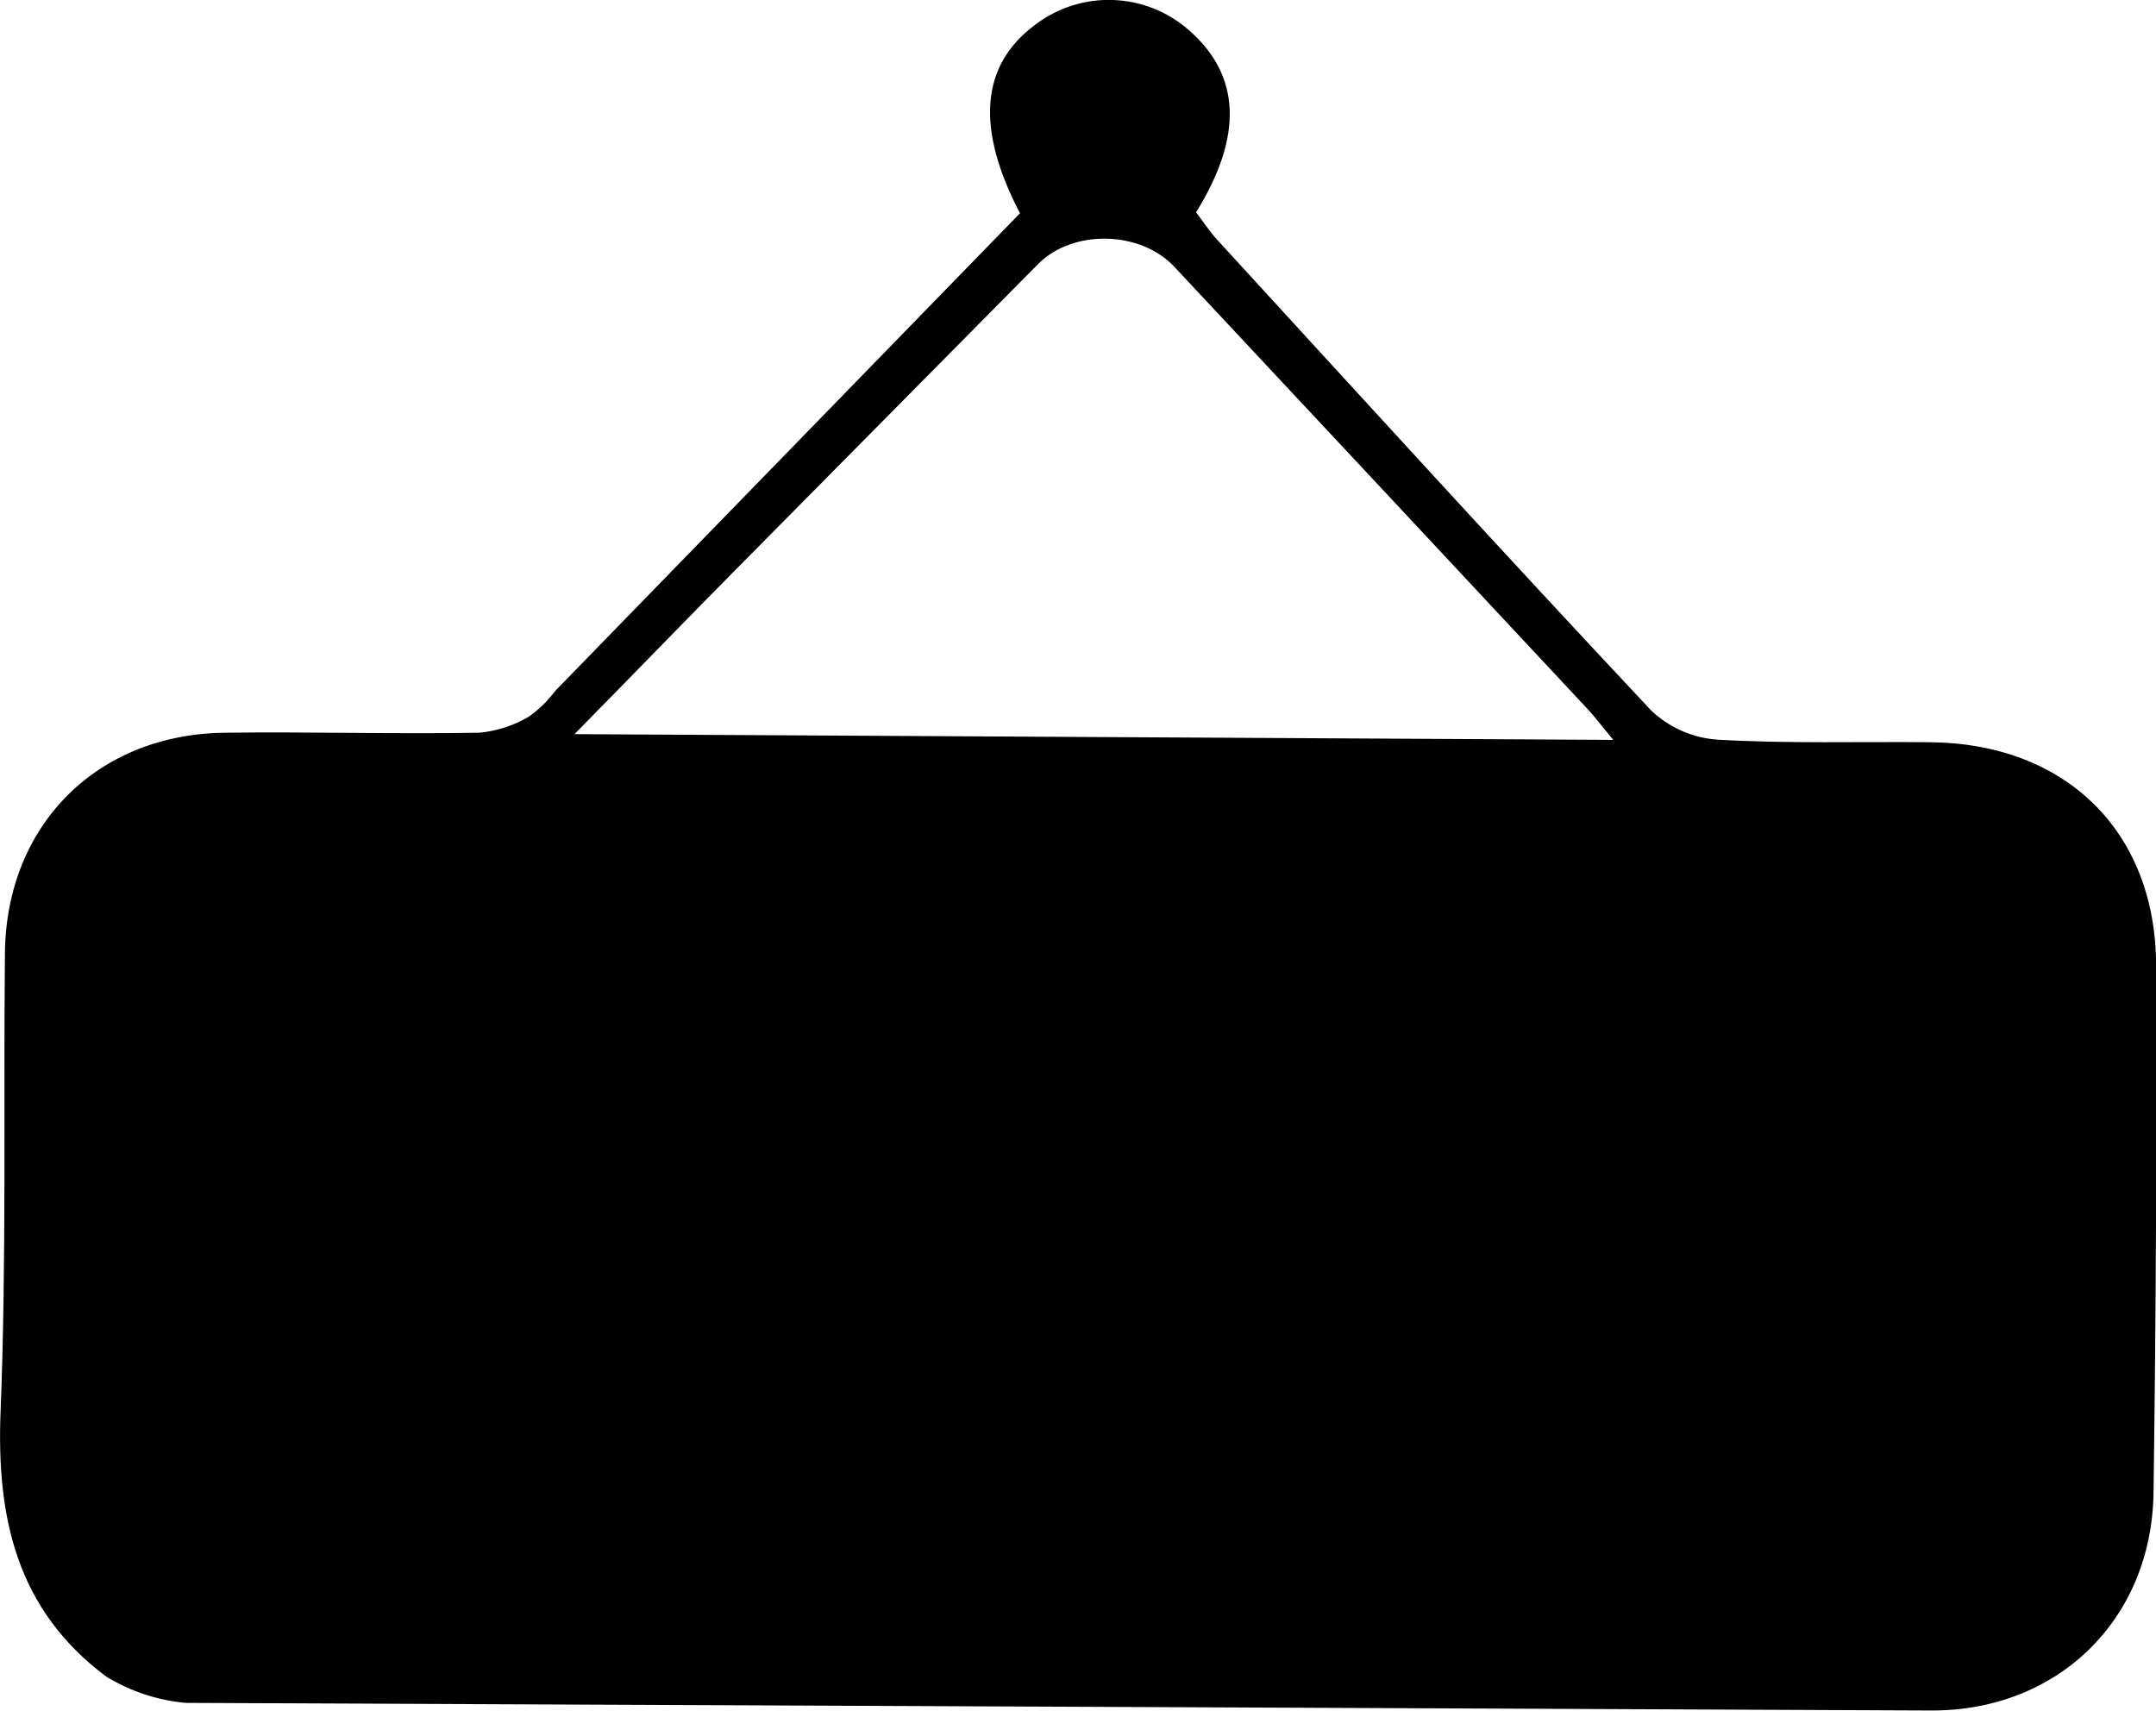
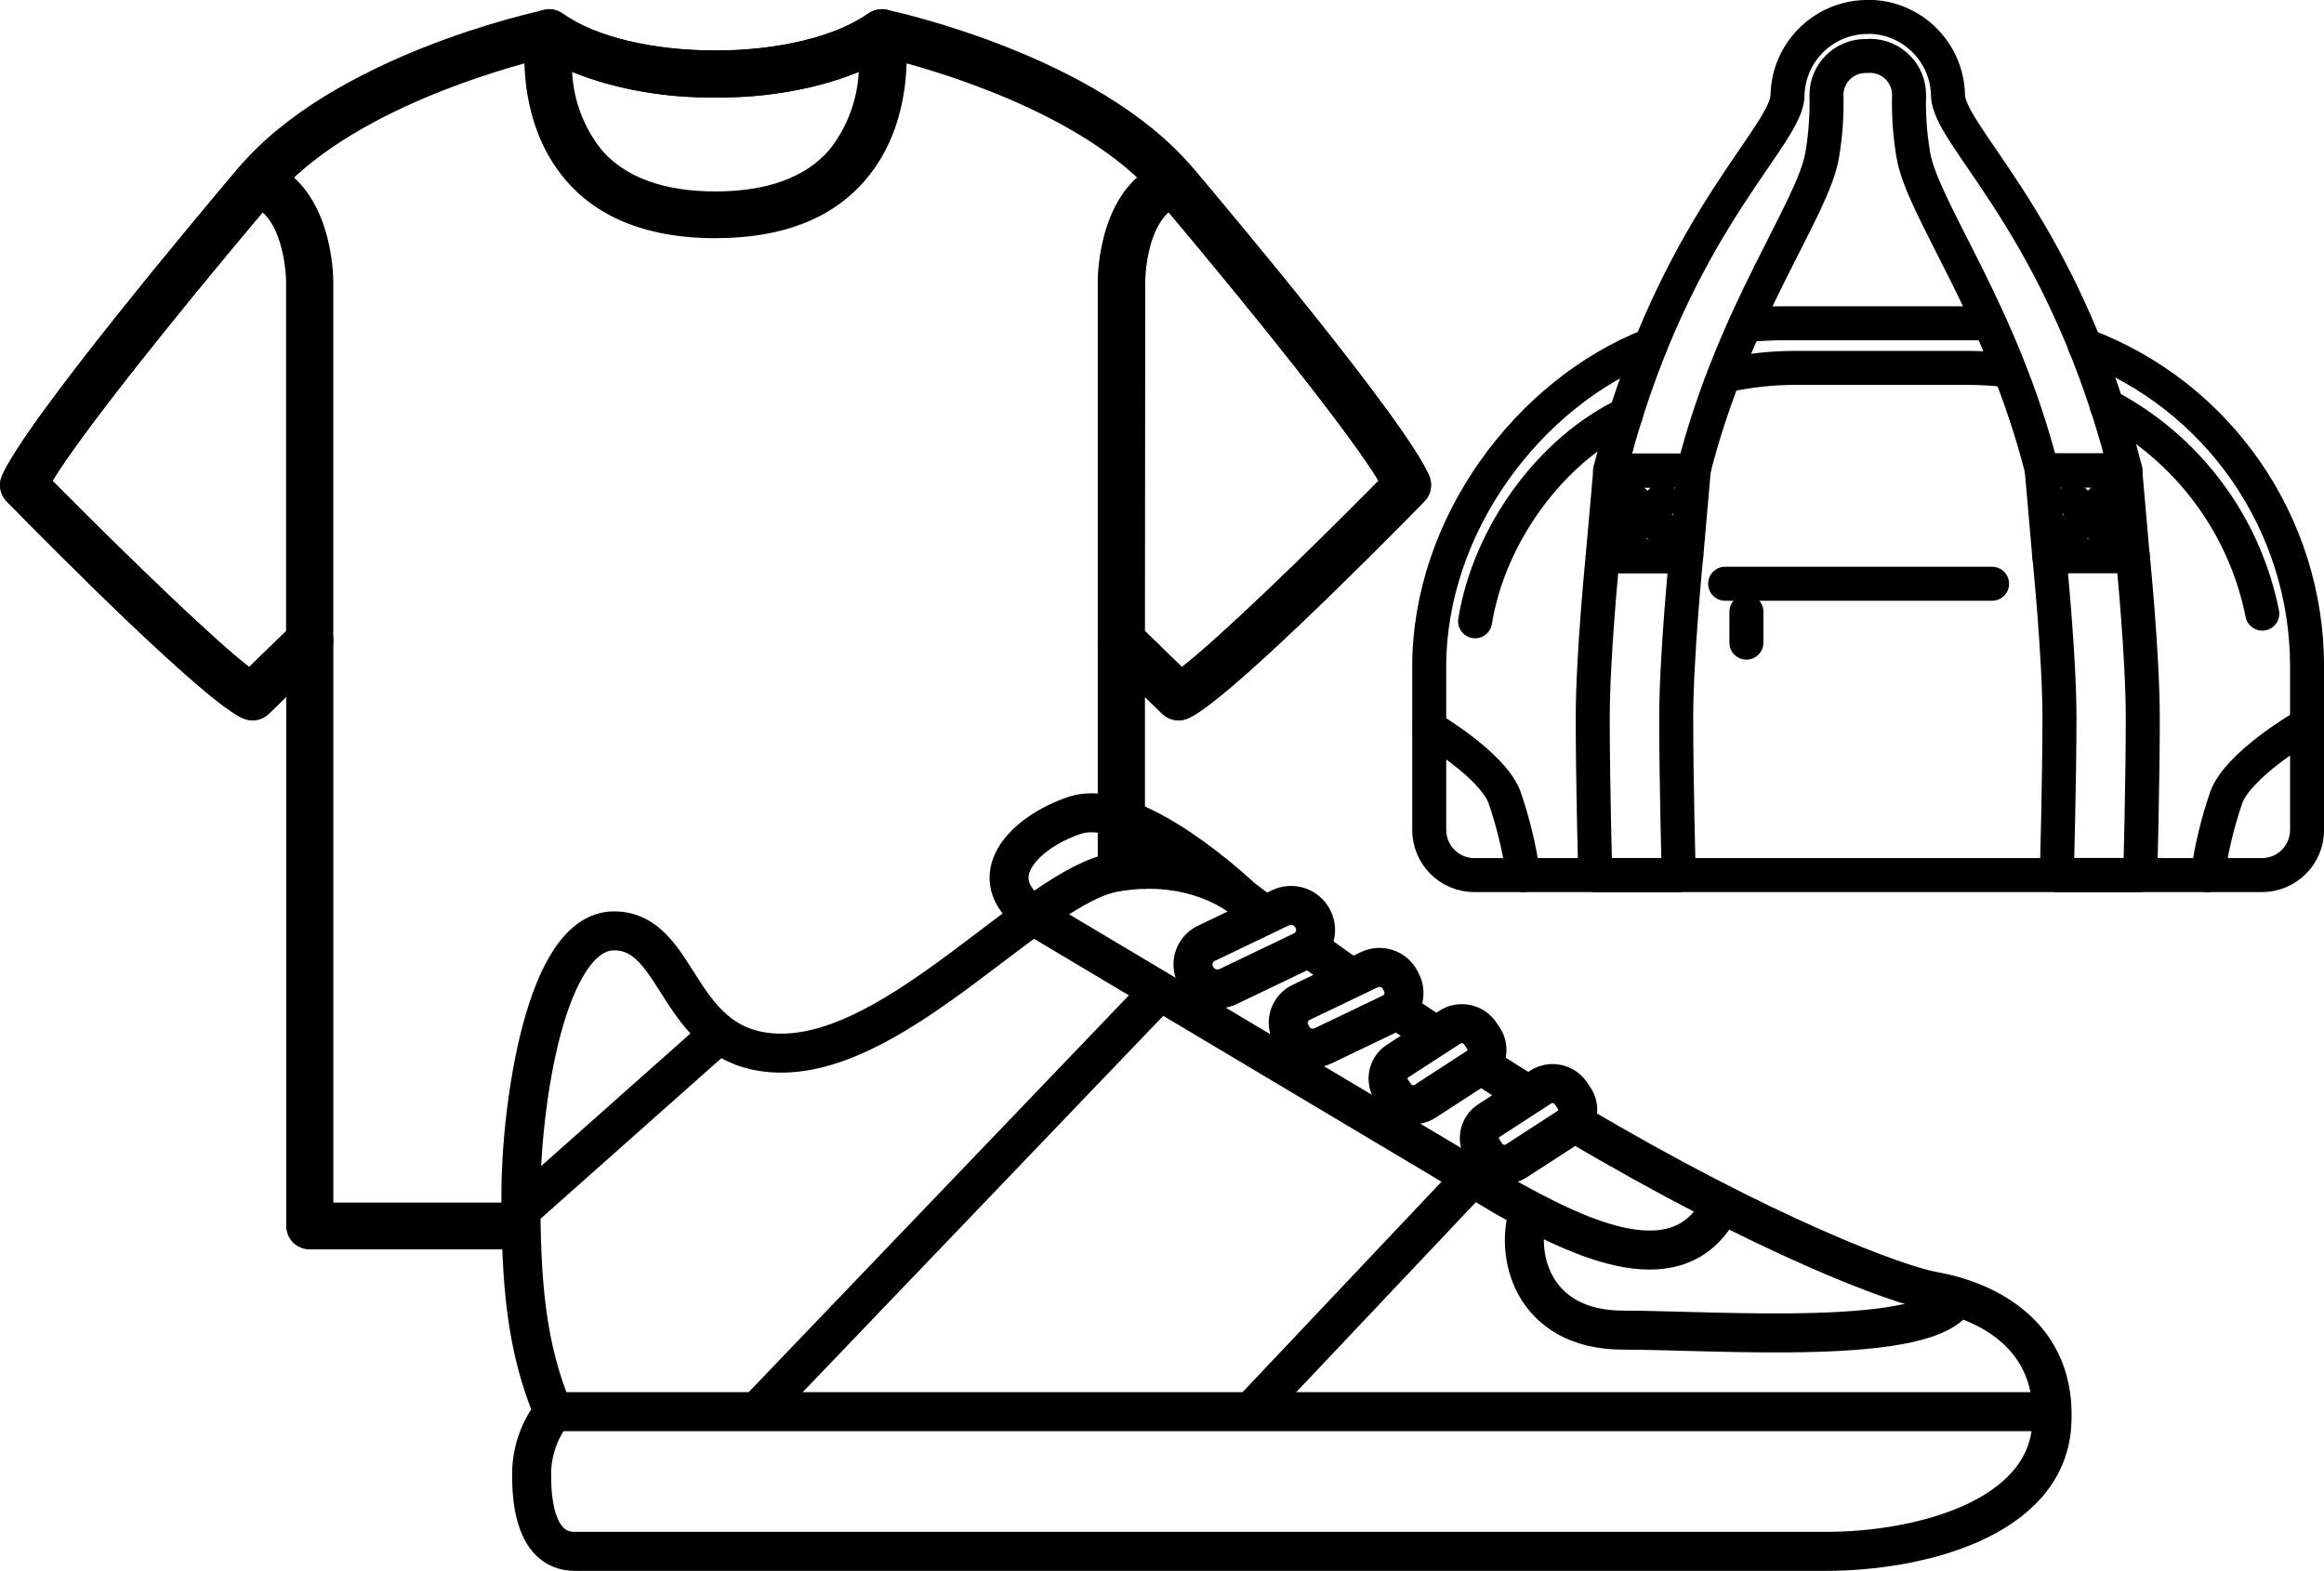
- <svg xmlns="http://www.w3.org/2000/svg" viewBox="0 0 183.9 145.91">
+ <svg xmlns="http://www.w3.org/2000/svg" viewBox="0 0 297.91 201.32">
+   <defs>
+     <style>.cls-1,.cls-2{fill:none;stroke:#000;}.cls-1{stroke-miterlimit:10;stroke-width:5px;}.cls-2{stroke-linecap:round;stroke-linejoin:round;stroke-width:4.36px;}</style>
+   </defs>
  <g id="Layer_2" data-name="Layer 2">
    <g id="Layer_1-2" data-name="Layer 1">
-       <g id="store">
-         <g id="store-2" data-name="store">
-           <g id="_8gUVar.tif" data-name="8gUVar.tif">
-             <path d="M15.82,145.25A15.71,15.71,0,0,1,9.05,143c-7.62-5.7-9.36-13.52-9-22.61.51-13,.24-26.06.37-39.09C.53,70.39,8.25,62.63,19.16,62.5c7.24-.09,14.48.12,21.72,0a10.16,10.16,0,0,0,4.24-1.38,10.31,10.31,0,0,0,2.25-2.2L87,18.19C83.19,10.88,83.66,5.55,88.3,2.11a10.35,10.35,0,0,1,13.14.49c4.38,3.84,4.62,9,.58,15.51.57.74,1.13,1.61,1.82,2.36,12.29,13.41,24.54,26.86,37,40.13a9.11,9.11,0,0,0,5.65,2.49c6,.35,12.1.16,18.16.22,11.51.11,19.21,7.56,19.26,19q.09,22.51-.22,45c-.15,10.86-8.2,18.65-19,18.59ZM49,62.62l88.61.49c-1.1-1.32-1.56-1.94-2.08-2.51q-17.67-18.93-35.36-37.84c-2.9-3.1-8.65-3.22-11.61-.25Q75.78,35.41,63,48.34C58.6,52.78,54.26,57.28,49,62.62Z" />
-           </g>
-         </g>
+       <g id="product">
+         <path class="cls-1" d="M132.39,117.34c-6.72-4.88-1.11-10.62,5.31-12.8,7.7-2.61,21.45,10.53,21.45,10.53" />
+         <path class="cls-1" d="M162.49,117.59l-3.35-2.52s-6-5.06-16.26-3.24S115.42,135,100.16,135c-13.67,0-12.63-15.67-21.45-15.67s-11.94,22.58-11.94,33.87.69,19.55,4.15,27.8a12.9,12.9,0,0,0-2.77,8.26c0,5.22,1.38,9.61,5.54,9.61H234c12.2,0,28.11-4.21,29-16s-8.48-16.18-15.22-17.36c-4.49-.78-21.37-7-46-21.6" />
+         <path class="cls-1" d="M132.39,117.34l60.66,36.16c9.69,5.39,22.45,11.61,27.66.83" />
+         <path class="cls-1" d="M196.07,155.13c-2,5.27.1,15.38,12,15.38s39.66,2.2,42.75-4.29" />
+         <line class="cls-1" x1="70.92" y1="180.96" x2="262.99" y2="180.96" />
+         <line class="cls-1" x1="66.77" y1="155.13" x2="92.26" y2="132.49" />
+         <line class="cls-1" x1="97.04" y1="180.96" x2="148.69" y2="127.05" />
+         <line class="cls-1" x1="160.36" y1="180.96" x2="188.75" y2="150.93" />
+         <path class="cls-1" d="M166.94,121.91l-9.5,4.55a3.13,3.13,0,0,1-4.14-1.37l-.08-.16a3,3,0,0,1,1.41-4l9.5-4.55a3.13,3.13,0,0,1,4.14,1.37l.08.16A3,3,0,0,1,166.94,121.91Z" />
+         <path class="cls-1" d="M178.31,129.89l-8.7,4.17a3,3,0,0,1-4-1.33l-.17-.34a2.88,2.88,0,0,1,1.36-3.9l8.7-4.17a3,3,0,0,1,4,1.33l.17.34A2.88,2.88,0,0,1,178.31,129.89Z" />
+         <path class="cls-1" d="M201,144.52l-6.6,4.28a2.83,2.83,0,0,1-3.87-.76l-.43-.63a2.67,2.67,0,0,1,.78-3.77l6.6-4.28a2.83,2.83,0,0,1,3.87.76l.43.63A2.67,2.67,0,0,1,201,144.52Z" />
+         <path class="cls-1" d="M189.37,136.83l-6.67,4.33a2.83,2.83,0,0,1-3.87-.76l-.43-.63a2.67,2.67,0,0,1,.78-3.77l6.67-4.32a2.83,2.83,0,0,1,3.87.76l.43.63A2.67,2.67,0,0,1,189.37,136.83Z" />
+         <path class="cls-1" d="M173.27,125.41q-2.76-1.95-5.6-4" />
+         <path class="cls-1" d="M184.09,132.81q-2.5-1.65-5.06-3.41" />
+         <path class="cls-1" d="M195.93,140.37q-3.08-1.89-6.29-4" />
+         <path d="M140.72,111.68V82.17a3,3,0,0,1,1.85-2.78,3,3,0,0,1,3.29.62l5.65,5.49c4.31-3.3,15.24-13.77,25.21-23.88-3.85-6.35-16.58-22.2-28.48-36.28C138.78,14.19,118.7,8.68,113.6,7.44c-5.3,3.22-13.17,5.06-21.88,5.06S75.14,10.66,69.84,7.44c-5.1,1.24-25.18,6.75-34.63,17.92C23.31,39.43,10.59,55.28,6.73,61.63c10,10.09,20.87,20.55,25.21,23.87L37.59,80a3,3,0,0,1,5.14,2.16v72H64.85l-.34,6H39.69a3,3,0,0,1-3-3V89.34l-2.2,2.14a3,3,0,0,1-3.18.66C26.73,90.44,6.84,70.39.86,64.28A3,3,0,0,1,.25,61c3.07-7.09,25.81-34.15,30.34-39.51,12.16-14.38,38.1-20,39.2-20.21a3,3,0,0,1,2.36.49c4.21,3,11.53,4.72,19.57,4.72S107.09,4.7,111.3,1.74a3.07,3.07,0,0,1,2.36-.49c1.1.23,27,5.83,39.2,20.21,4.53,5.36,27.27,32.42,30.34,39.51a3,3,0,0,1-.61,3.31c-6,6.11-25.87,26.16-30.44,27.87a3,3,0,0,1-3.18-.66l-2.2-2.14V114Z" />
+         <path d="M73.34,9.21a17.39,17.39,0,0,0,3.77,10c3.06,3.54,8,5.33,14.6,5.33s11.55-1.79,14.6-5.33a17.41,17.41,0,0,0,3.77-10,48.27,48.27,0,0,1-18.38,3.28A48.12,48.12,0,0,1,73.34,9.21ZM91.72,30.54c-8.5,0-15-2.52-19.22-7.47C65.75,15.2,67.35,4.2,67.42,3.74a3,3,0,0,1,4.73-2c4.21,3,11.53,4.72,19.57,4.72s15.36-1.76,19.57-4.72a3,3,0,0,1,4.73,2c.07.46,1.68,11.46-5.08,19.32-4.26,5-10.73,7.47-19.22,7.47Z" />
+         <path d="M146.77,80.9l4.73,4.6c4.34-3.32,15.25-13.78,25.21-23.87-3.69-6.07-15.47-20.82-26.9-34.41-2.9,2.58-3,8.61-3,8.68Zm4.31,11.44a3,3,0,0,1-2.11-.86l-7.33-7.14a3,3,0,0,1-.92-2.17V35.91c0-.51.1-12.6,8.91-15.38a3,3,0,0,1,3.22.93c4.53,5.36,27.27,32.42,30.34,39.51a3,3,0,0,1-.61,3.31c-6,6.11-25.87,26.16-30.44,27.87a3,3,0,0,1-1.06.19Z" />
+         <path d="M6.73,61.64c10,10.09,20.87,20.55,25.21,23.87l4.73-4.6v-45c0-.06-.13-6.1-3-8.68C22.2,40.82,10.42,55.57,6.73,61.64Zm25.63,30.7a3,3,0,0,1-1.06-.19C26.73,90.44,6.84,70.39.86,64.28A3,3,0,0,1,.25,61c3.07-7.09,25.81-34.15,30.34-39.51a3,3,0,0,1,3.22-.93c8.81,2.78,8.91,14.87,8.91,15.38V82.17a3,3,0,0,1-.92,2.17l-7.33,7.14a3.07,3.07,0,0,1-2.12.86Z" />
      </g>
+       <path class="cls-2" d="M267.24,44.26a44,44,0,0,1,28.5,41.21v20.92a5.79,5.79,0,0,1-5.79,5.79H189a5.79,5.79,0,0,1-5.79-5.79V85.47c0-18.21,12.76-35.12,28.38-41.24" />
+       <path class="cls-2" d="M223.7,41.71a44.56,44.56,0,0,1,4.87-.27H253l1.47,0" />
+       <path class="cls-2" d="M270.05,52A38.67,38.67,0,0,1,290,78.66" />
+       <path class="cls-2" d="M221.35,48.1a41.53,41.53,0,0,1,8.8-.94h22.15a42.09,42.09,0,0,1,5,.3" />
+       <path class="cls-2" d="M189.09,79.64c1.82-11.14,9.68-21.9,19.35-26.53" />
+       <line class="cls-2" x1="255.36" y1="74.83" x2="221.14" y2="74.83" />
+       <line class="cls-2" x1="223.87" y1="78.42" x2="223.87" y2="82.38" />
+       <path class="cls-2" d="M239.13,7.18a5,5,0,0,0-5,5,39.48,39.48,0,0,1-.54,7.66c-1.15,7-11.36,20.14-16.5,40.49h-10.7c.43-1.61.89-3.43,1.38-5.09,8.19-27.63,21.37-38,21.37-43.06a10.26,10.26,0,0,1,10-10" />
+       <path class="cls-2" d="M215.19,112.18h-10.7s-.32-12.09-.32-20.12,1.28-20.76,1.28-20.76h10.7s-1.28,12.92-1.28,20.76S215.19,112.18,215.19,112.18Z" />
+       <polygon class="cls-2" points="216.16 71.3 205.45 71.3 206.42 60.31 217.12 60.31 216.16 71.3" />
+       <line class="cls-2" x1="213.09" y1="64.1" x2="209.3" y2="67.81" />
+       <line class="cls-2" x1="209.3" y1="64.1" x2="213.09" y2="67.81" />
+       <path class="cls-2" d="M239.72,7.16a5,5,0,0,1,5,5,39.48,39.48,0,0,0,.54,7.66c1.15,7,11.35,20.14,16.5,40.49h10.7c-.43-1.61-.89-3.43-1.38-5.09-8.19-27.63-21.37-38-21.37-43.06a10.26,10.26,0,0,0-10-10" />
+       <path class="cls-2" d="M263.66,112.16h10.7s.32-12.09.32-20.12-1.28-20.76-1.28-20.76h-10.7S264,84.19,264,92,263.66,112.16,263.66,112.16Z" />
+       <polygon class="cls-2" points="262.69 71.27 273.39 71.27 272.43 60.29 261.73 60.29 262.69 71.27" />
+       <line class="cls-2" x1="265.75" y1="64.08" x2="269.55" y2="67.79" />
+       <line class="cls-2" x1="269.55" y1="64.08" x2="265.75" y2="67.79" />
+       <path class="cls-2" d="M183.25,93.31s8,4.68,9.6,8.86a54.09,54.09,0,0,1,2.41,10" />
+       <path class="cls-2" d="M295,93.31s-8,4.68-9.6,8.86a54.09,54.09,0,0,0-2.41,10" />
    </g>
  </g>
</svg>
